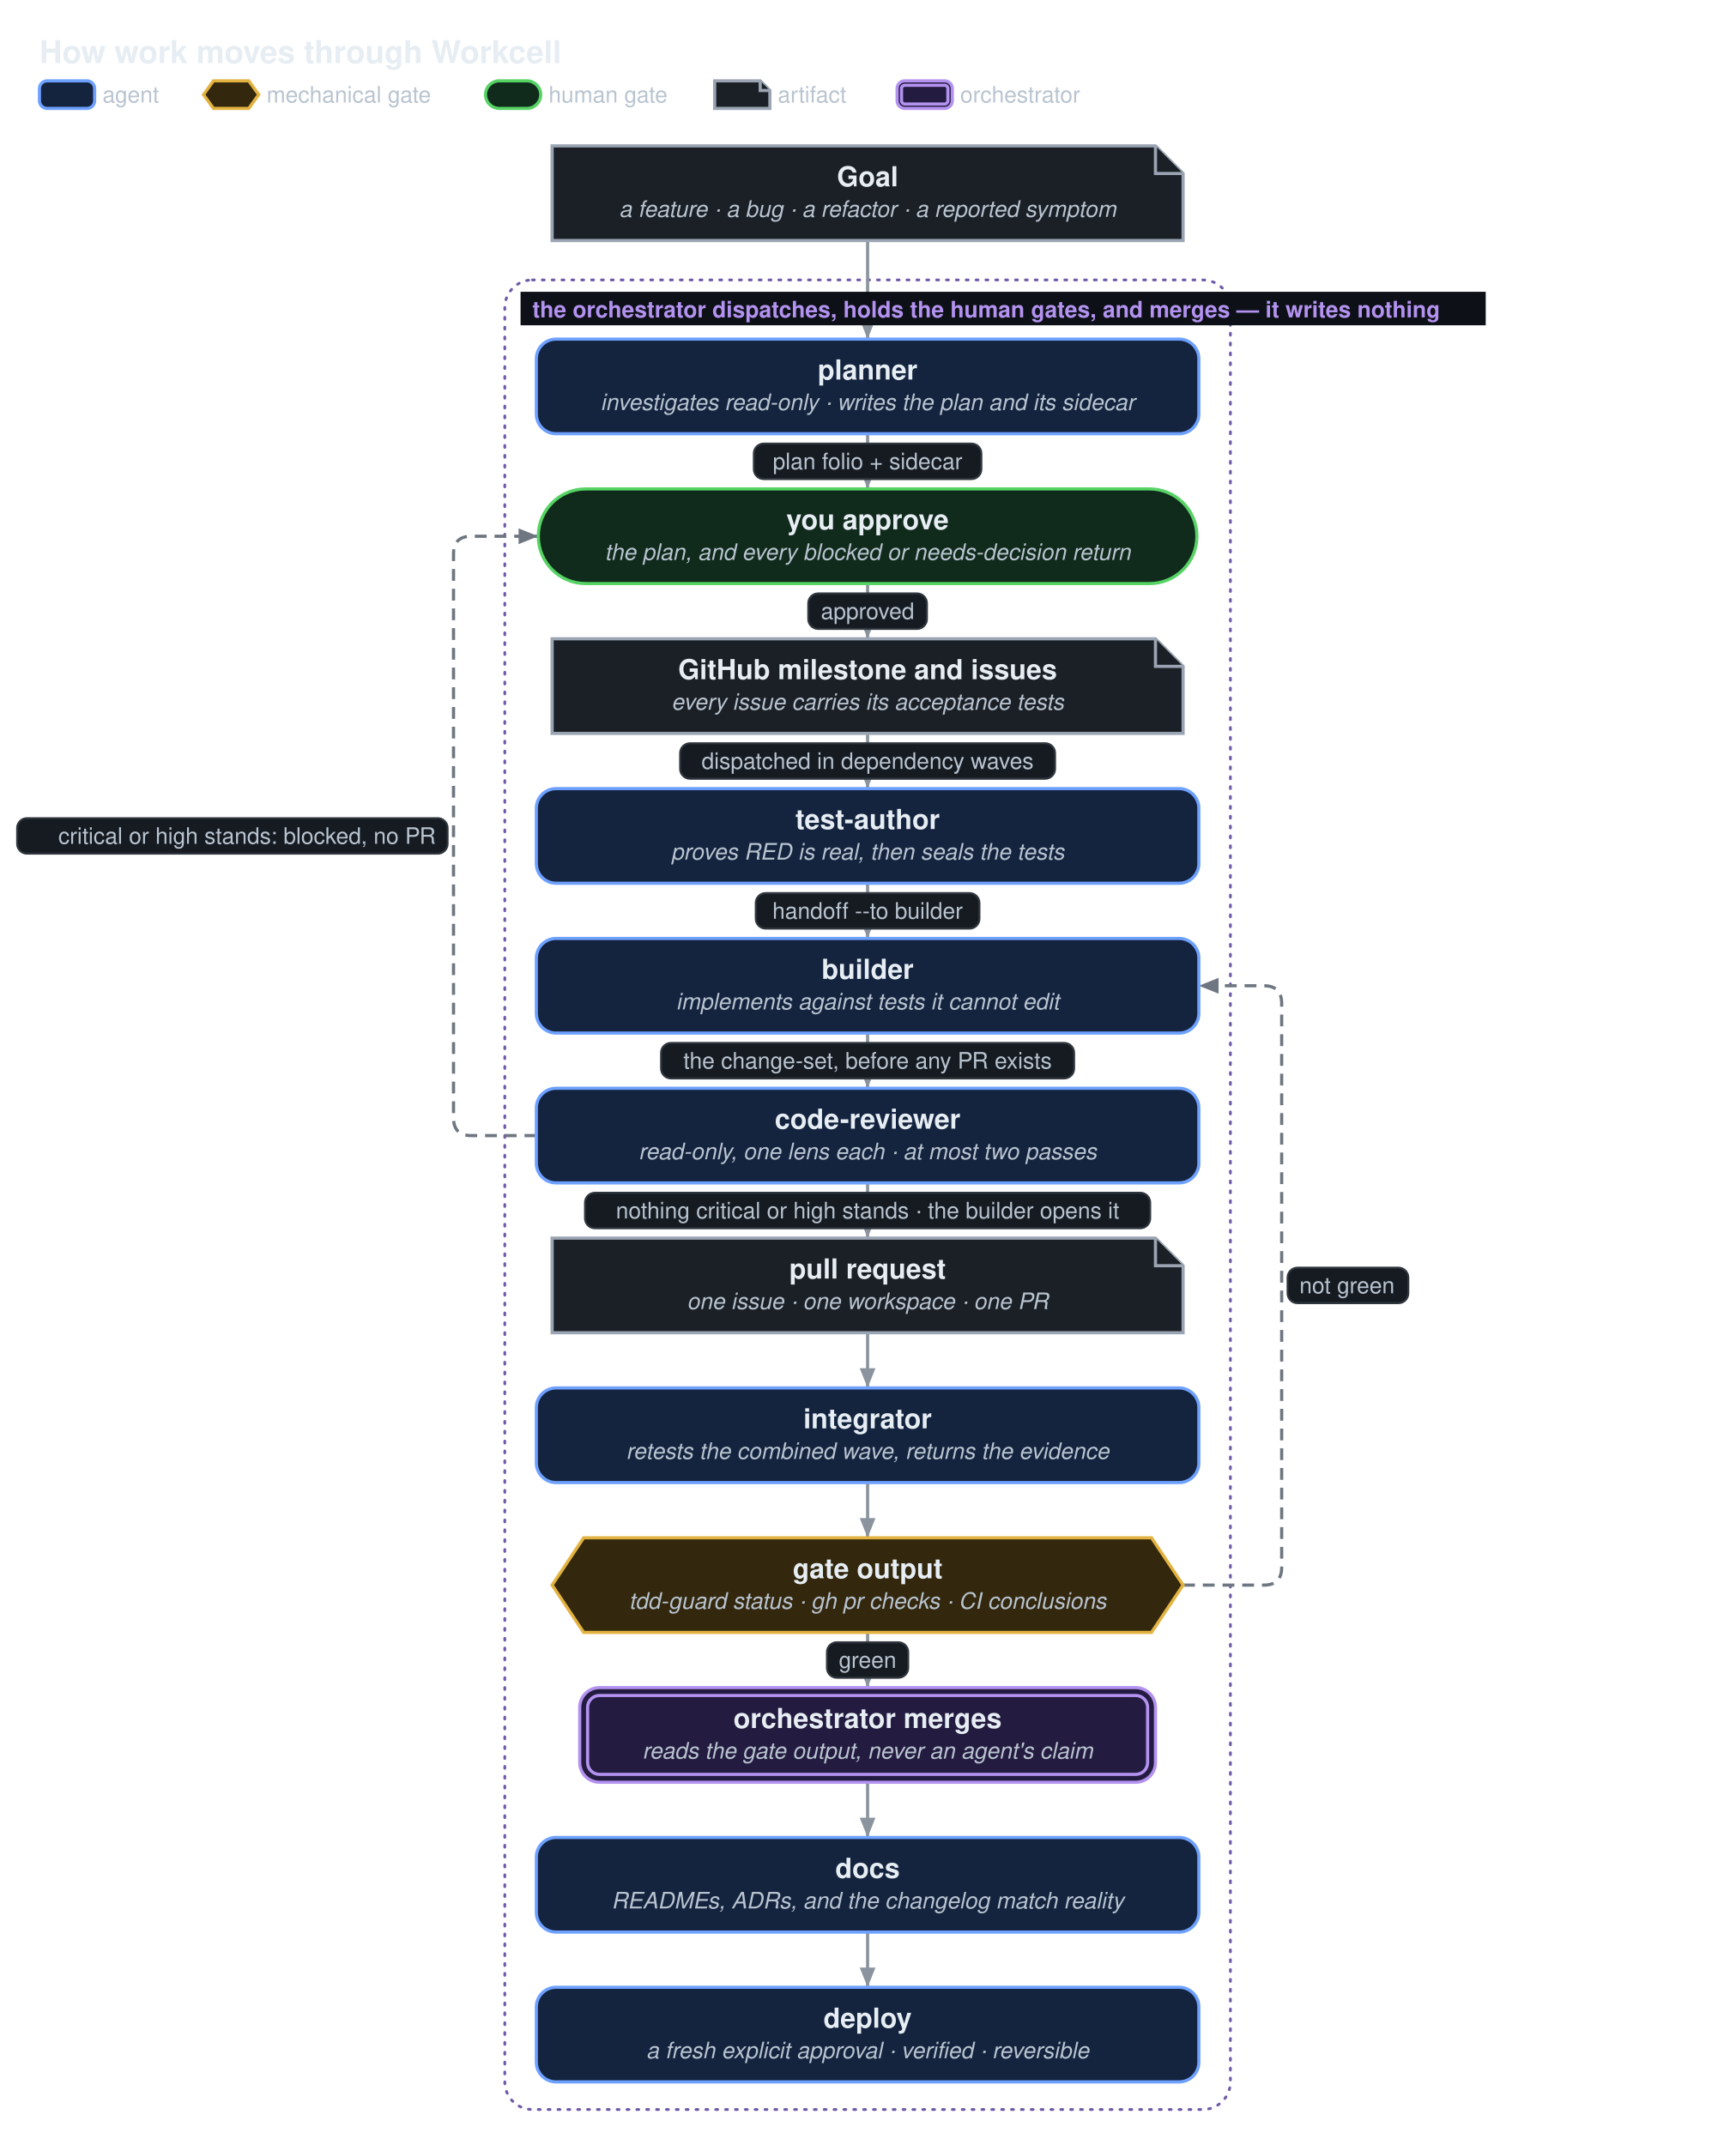
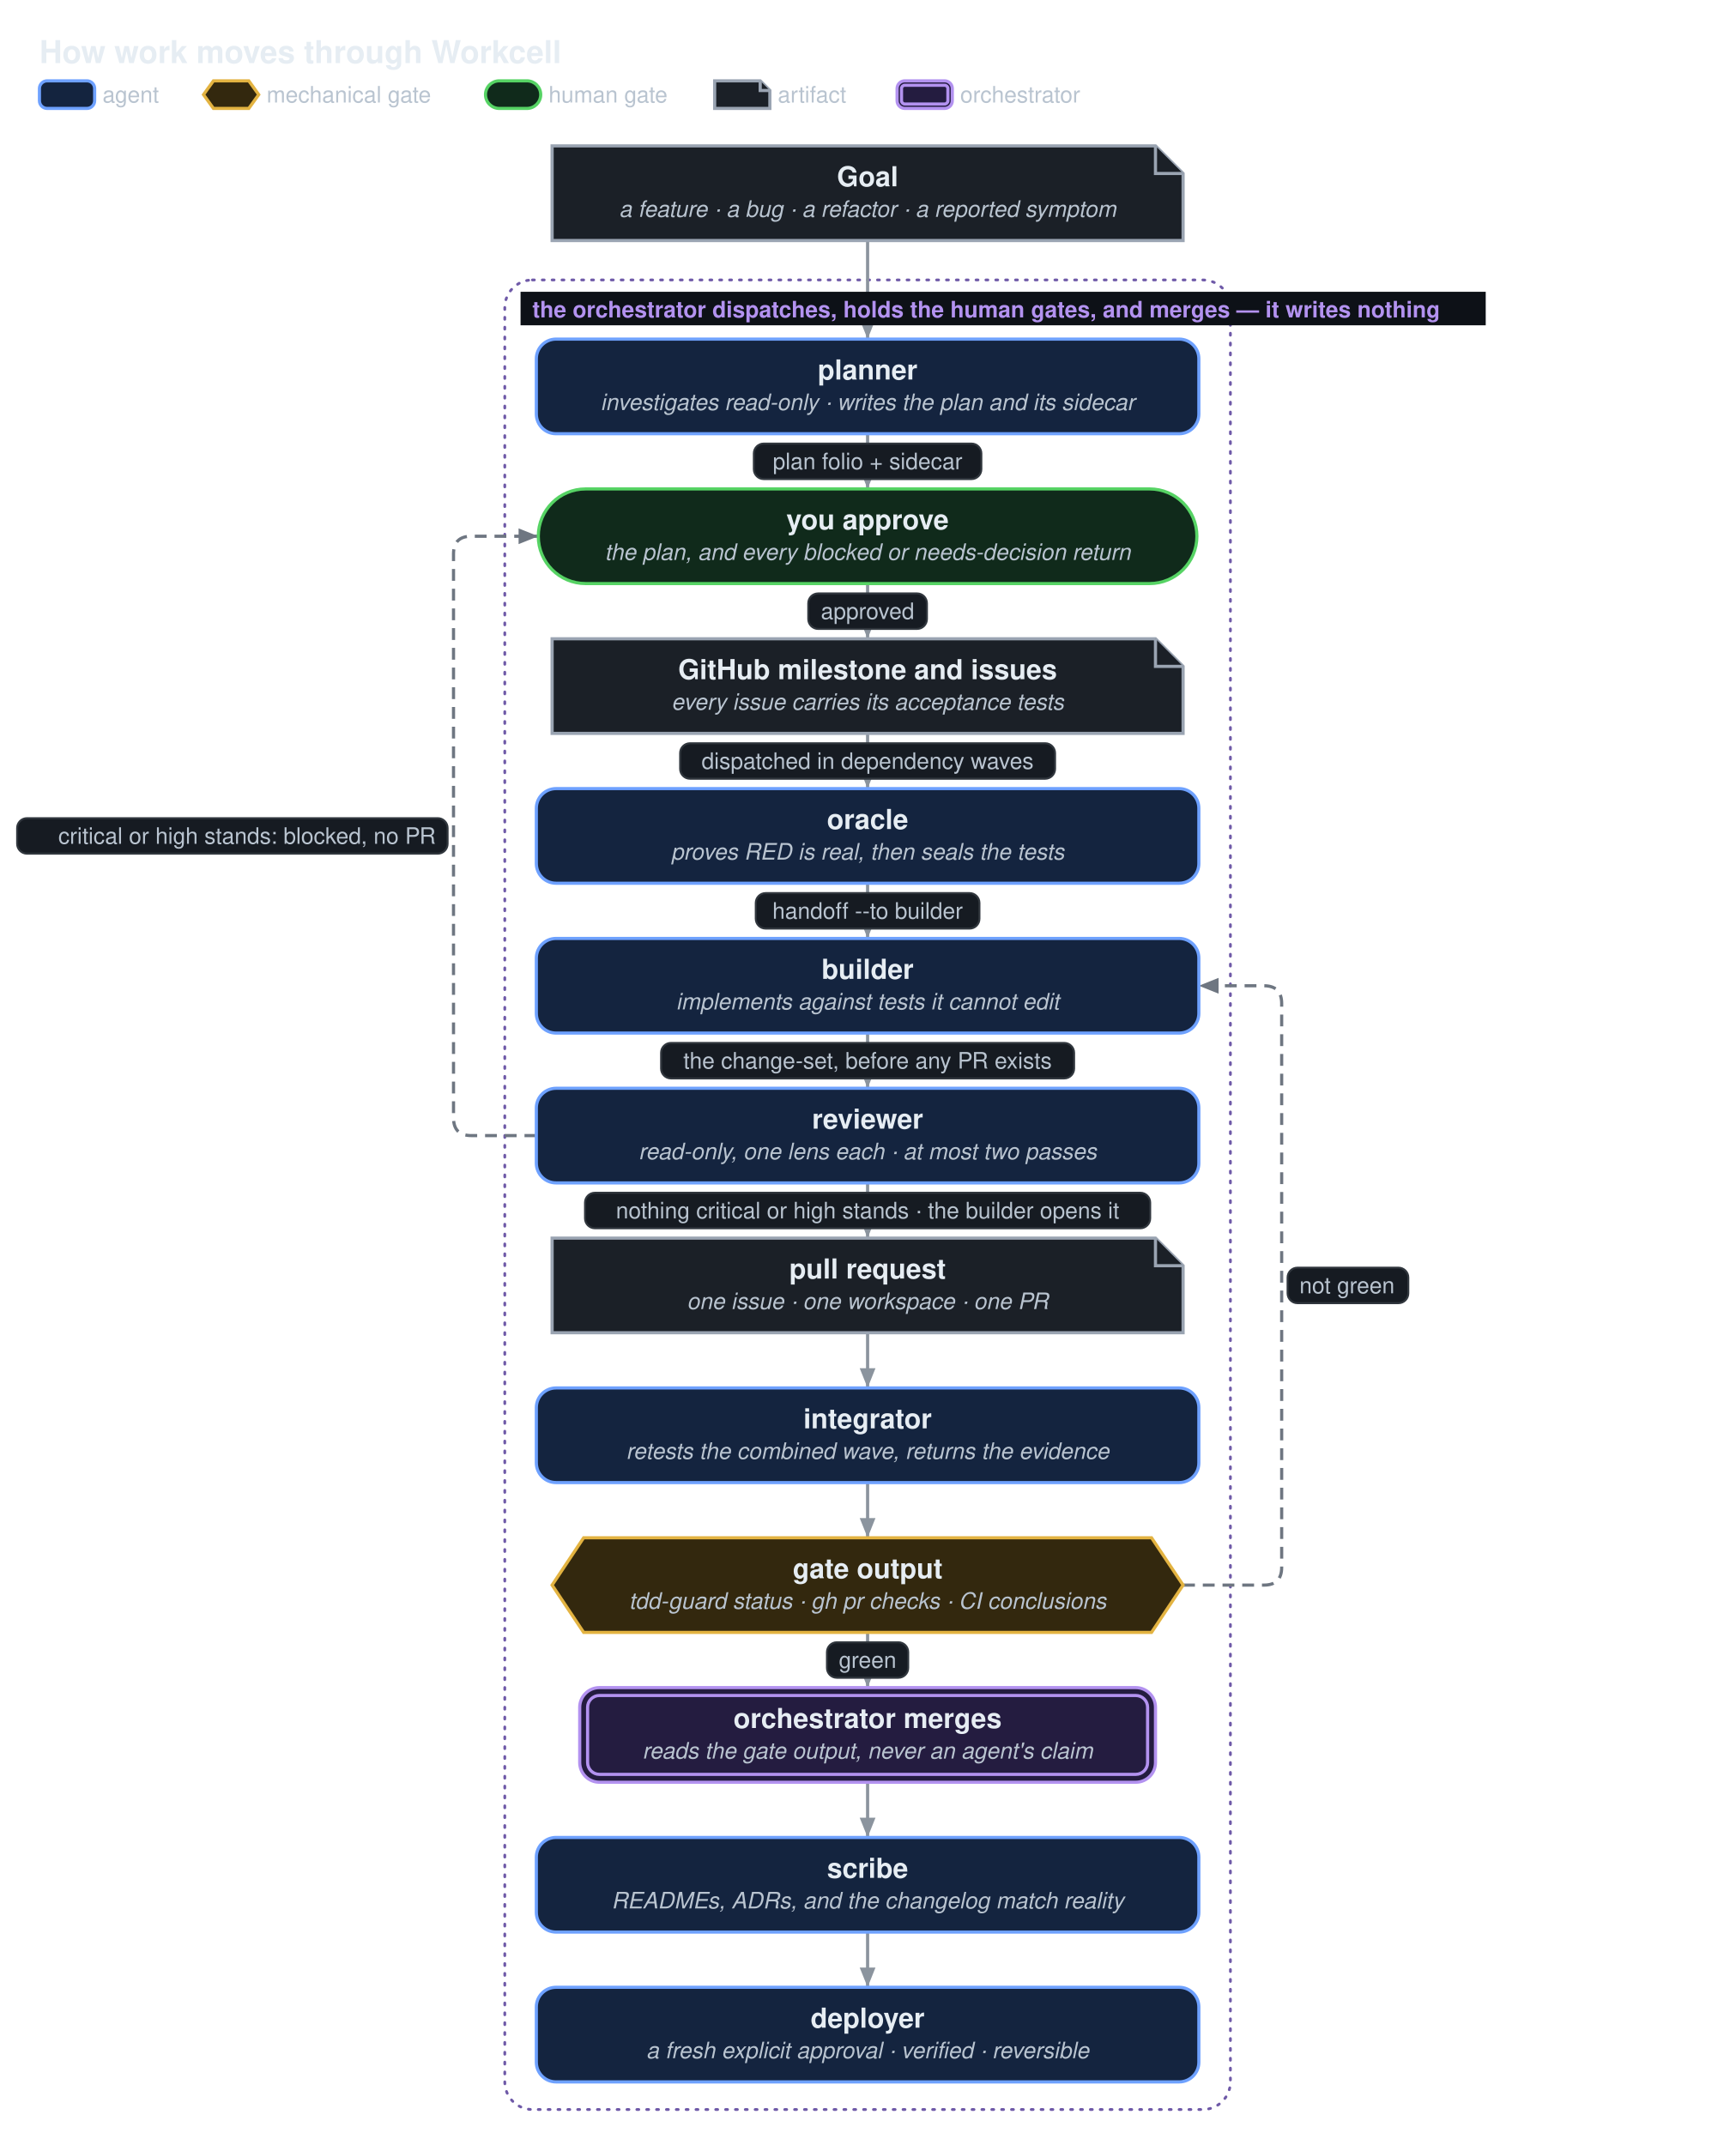
<svg xmlns="http://www.w3.org/2000/svg" viewBox="0 0 880 1088" width="100%" preserveAspectRatio="xMidYMid meet" role="img" aria-labelledby="diagram-title diagram-desc">
  <defs>
    <marker id="arrow" markerWidth="10" markerHeight="8" refX="10" refY="4" orient="auto" markerUnits="userSpaceOnUse">
      <path d="M0,0 L10,4 L0,8 Z" fill="#8b949e" />
    </marker>
    <marker id="arrow-muted" markerWidth="10" markerHeight="8" refX="10" refY="4" orient="auto" markerUnits="userSpaceOnUse">
      <path d="M0,0 L10,4 L0,8 Z" fill="#6e7681" />
    </marker>
  </defs>
  <style>
    text{font-family:-apple-system,BlinkMacSystemFont,'Segoe UI',Helvetica,Arial,sans-serif}
    .label{font-size:14px;font-weight:600;fill:#e6edf3;text-anchor:middle}
    .sub{font-size:11.5px;font-style:italic;fill:#b9c4d0;text-anchor:middle}
    .title{font-size:16px;font-weight:700;fill:#e6edf3}
    .legend{font-size:11.5px;fill:#b9c4d0}
    .edgelabel{font-size:11.5px;fill:#b9c4d0}
    .chip{fill:#161b22;stroke:#30363d;stroke-width:1}
    .plate{fill:#0d1117}
    .edge{fill:none;stroke:#8b949e;stroke-width:1.6}
    .edge.dashed{stroke:#6e7681;stroke-dasharray:6 4}
    .frame{fill:none;stroke:#6f5aa8;stroke-width:1.4;stroke-dasharray:1 4;stroke-linecap:round}
    .frametext{font-size:11.5px;font-weight:600;fill:#b392f0}
    .crease{fill:none}
    .inner{fill:none;stroke-width:1}
    .k-agent{fill:#14243f;stroke:#6ea1ff;stroke-width:1.6}
    .k-gate{fill:#33280e;stroke:#e3b341;stroke-width:1.6}
    .k-human{fill:#102a1b;stroke:#56d364;stroke-width:1.6}
    .k-artifact{fill:#1b2027;stroke:#9aa4b2;stroke-width:1.6}
    .k-orchestrator{fill:#241c40;stroke:#b392f0;stroke-width:1.6}
  </style>
  <text class="title" x="20" y="32">How work moves through Workcell</text>
  <rect class="k-agent" x="20" y="41" width="28" height="14" rx="3.92" />
  <text class="legend" text-anchor="start" x="52" y="52">agent</text>
  <polygon class="k-gate" points="108.25,41 126.17,41 131.21,48 126.17,55 108.25,55 103.21,48" />
  <text class="legend" text-anchor="start" x="135.21" y="52">mechanical gate</text>
  <rect class="k-human" x="246.22" y="41" width="28" height="14" rx="7" />
  <text class="legend" text-anchor="start" x="278.22" y="52">human gate</text>
  <path class="k-artifact" d="M 362.44 41 L 385.54 41 L 390.44 45.9 L 390.44 55 L 362.44 55 Z" />
  <path class="k-artifact crease" d="M 385.54 41 L 385.54 45.9 L 390.44 45.9" />
  <text class="legend" text-anchor="start" x="394.44" y="52">artifact</text>
  <rect class="k-orchestrator" x="454.96" y="41" width="28" height="14" rx="3.92" />
  <rect class="k-orchestrator inner" x="457.2" y="43.24" width="23.52" height="9.52" rx="1.68" />
  <text class="legend" text-anchor="start" x="486.96" y="52">orchestrator</text>
  <rect class="frame" x="256" y="142" width="368" height="928" rx="14" />
  <path class="edge" marker-end="url(#arrow)" d="M 440 122 L 440 172" />
  <path class="edge" marker-end="url(#arrow)" d="M 440 220 L 440 248" />
  <path class="edge" marker-end="url(#arrow)" d="M 440 296 L 440 324" />
  <path class="edge" marker-end="url(#arrow)" d="M 440 372 L 440 400" />
  <path class="edge" marker-end="url(#arrow)" d="M 440 448 L 440 476" />
  <path class="edge" marker-end="url(#arrow)" d="M 440 524 L 440 552" />
  <path class="edge" marker-end="url(#arrow)" d="M 440 600 L 440 628" />
  <path class="edge" marker-end="url(#arrow)" d="M 440 676 L 440 704" />
  <path class="edge" marker-end="url(#arrow)" d="M 440 752 L 440 780" />
  <path class="edge" marker-end="url(#arrow)" d="M 440 828 L 440 856" />
  <path class="edge" marker-end="url(#arrow)" d="M 440 904 L 440 932" />
  <path class="edge" marker-end="url(#arrow)" d="M 440 980 L 440 1008" />
  <path class="edge dashed" marker-end="url(#arrow-muted)" d="M 600 804 L 641 804 Q 650 804 650 795 L 650 509 Q 650 500 641 500 L 608 500" />
  <path class="edge dashed" marker-end="url(#arrow-muted)" d="M 272 576 L 239 576 Q 230 576 230 567 L 230 281 Q 230 272 239 272 L 273 272" />
  <rect class="plate" x="264" y="148" width="489.48" height="17" />
  <text class="frametext" x="270" y="161">the orchestrator dispatches, holds the human gates, and merges — it writes nothing</text>
  <path class="k-artifact" d="M 280 74 L 586 74 L 600 88 L 600 122 L 280 122 Z" />
  <path class="k-artifact crease" d="M 586 74 L 586 88 L 600 88" />
  <text class="label" x="440" y="94.5">Goal</text>
  <text class="sub" x="440" y="110">a feature · a bug · a refactor · a reported symptom</text>
  <rect class="k-agent" x="272" y="172" width="336" height="48" rx="10" />
  <text class="label" x="440" y="192.5">planner</text>
  <text class="sub" x="440" y="208">investigates read-only · writes the plan and its sidecar</text>
  <rect class="k-human" x="273" y="248" width="334" height="48" rx="24" />
  <text class="label" x="440" y="268.5">you approve</text>
  <text class="sub" x="440" y="284">the plan, and every blocked or needs-decision return</text>
  <path class="k-artifact" d="M 280 324 L 586 324 L 600 338 L 600 372 L 280 372 Z" />
  <path class="k-artifact crease" d="M 586 324 L 586 338 L 600 338" />
  <text class="label" x="440" y="344.5">GitHub milestone and issues</text>
  <text class="sub" x="440" y="360">every issue carries its acceptance tests</text>
  <rect class="k-agent" x="272" y="400" width="336" height="48" rx="10" />
-   <text class="label" x="440" y="420.5">test-author</text>
+   <text class="label" x="440" y="420.5">oracle</text>
  <text class="sub" x="440" y="436">proves RED is real, then seals the tests</text>
  <rect class="k-agent" x="272" y="476" width="336" height="48" rx="10" />
  <text class="label" x="440" y="496.5">builder</text>
  <text class="sub" x="440" y="512">implements against tests it cannot edit</text>
  <rect class="k-agent" x="272" y="552" width="336" height="48" rx="10" />
-   <text class="label" x="440" y="572.5">code-reviewer</text>
+   <text class="label" x="440" y="572.5">reviewer</text>
  <text class="sub" x="440" y="588">read-only, one lens each · at most two passes</text>
  <path class="k-artifact" d="M 280 628 L 586 628 L 600 642 L 600 676 L 280 676 Z" />
  <path class="k-artifact crease" d="M 586 628 L 586 642 L 600 642" />
  <text class="label" x="440" y="648.5">pull request</text>
  <text class="sub" x="440" y="664">one issue · one workspace · one PR</text>
  <rect class="k-agent" x="272" y="704" width="336" height="48" rx="10" />
  <text class="label" x="440" y="724.5">integrator</text>
  <text class="sub" x="440" y="740">retests the combined wave, returns the evidence</text>
  <polygon class="k-gate" points="296,780 584,780 600,804 584,828 296,828 280,804" />
  <text class="label" x="440" y="800.5">gate output</text>
  <text class="sub" x="440" y="816">tdd-guard status · gh pr checks · CI conclusions</text>
  <rect class="k-orchestrator" x="294" y="856" width="292" height="48" rx="10" />
  <rect class="k-orchestrator inner" x="298" y="860" width="284" height="40" rx="6" />
  <text class="label" x="440" y="876.5">orchestrator merges</text>
  <text class="sub" x="440" y="892">reads the gate output, never an agent's claim</text>
  <rect class="k-agent" x="272" y="932" width="336" height="48" rx="10" />
-   <text class="label" x="440" y="952.5">docs</text>
+   <text class="label" x="440" y="952.5">scribe</text>
  <text class="sub" x="440" y="968">READMEs, ADRs, and the changelog match reality</text>
  <rect class="k-agent" x="272" y="1008" width="336" height="48" rx="10" />
-   <text class="label" x="440" y="1028.5">deploy</text>
+   <text class="label" x="440" y="1028.5">deployer</text>
  <text class="sub" x="440" y="1044">a fresh explicit approval · verified · reversible</text>
  <rect class="chip" x="382.31" y="225" width="115.38" height="18" rx="5" />
  <text class="edgelabel" text-anchor="middle" x="440" y="238">plan folio + sidecar</text>
  <rect class="chip" x="409.91" y="301" width="60.18" height="18" rx="5" />
  <text class="edgelabel" text-anchor="middle" x="440" y="314">approved</text>
  <rect class="chip" x="344.93" y="377" width="190.14" height="18" rx="5" />
  <text class="edgelabel" text-anchor="middle" x="440" y="390">dispatched in dependency waves</text>
  <rect class="chip" x="383.29" y="453" width="113.43" height="18" rx="5" />
  <text class="edgelabel" text-anchor="middle" x="440" y="466">handoff --to builder</text>
  <rect class="chip" x="335.27" y="529" width="209.46" height="18" rx="5" />
  <text class="edgelabel" text-anchor="middle" x="440" y="542">the change-set, before any PR exists</text>
  <rect class="chip" x="296.69" y="605" width="286.62" height="18" rx="5" />
  <text class="edgelabel" text-anchor="middle" x="440" y="618">nothing critical or high stands · the builder opens it</text>
  <rect class="chip" x="419.39" y="833" width="41.21" height="18" rx="5" />
  <text class="edgelabel" text-anchor="middle" x="440" y="846">green</text>
  <rect class="chip" x="653" y="643" width="61.22" height="18" rx="5" />
  <text class="edgelabel" text-anchor="start" x="659" y="656">not green</text>
  <rect class="chip" x="8.69" y="415" width="218.31" height="18" rx="5" />
  <text class="edgelabel" text-anchor="end" x="221" y="428">critical or high stands: blocked, no PR</text>
</svg>
